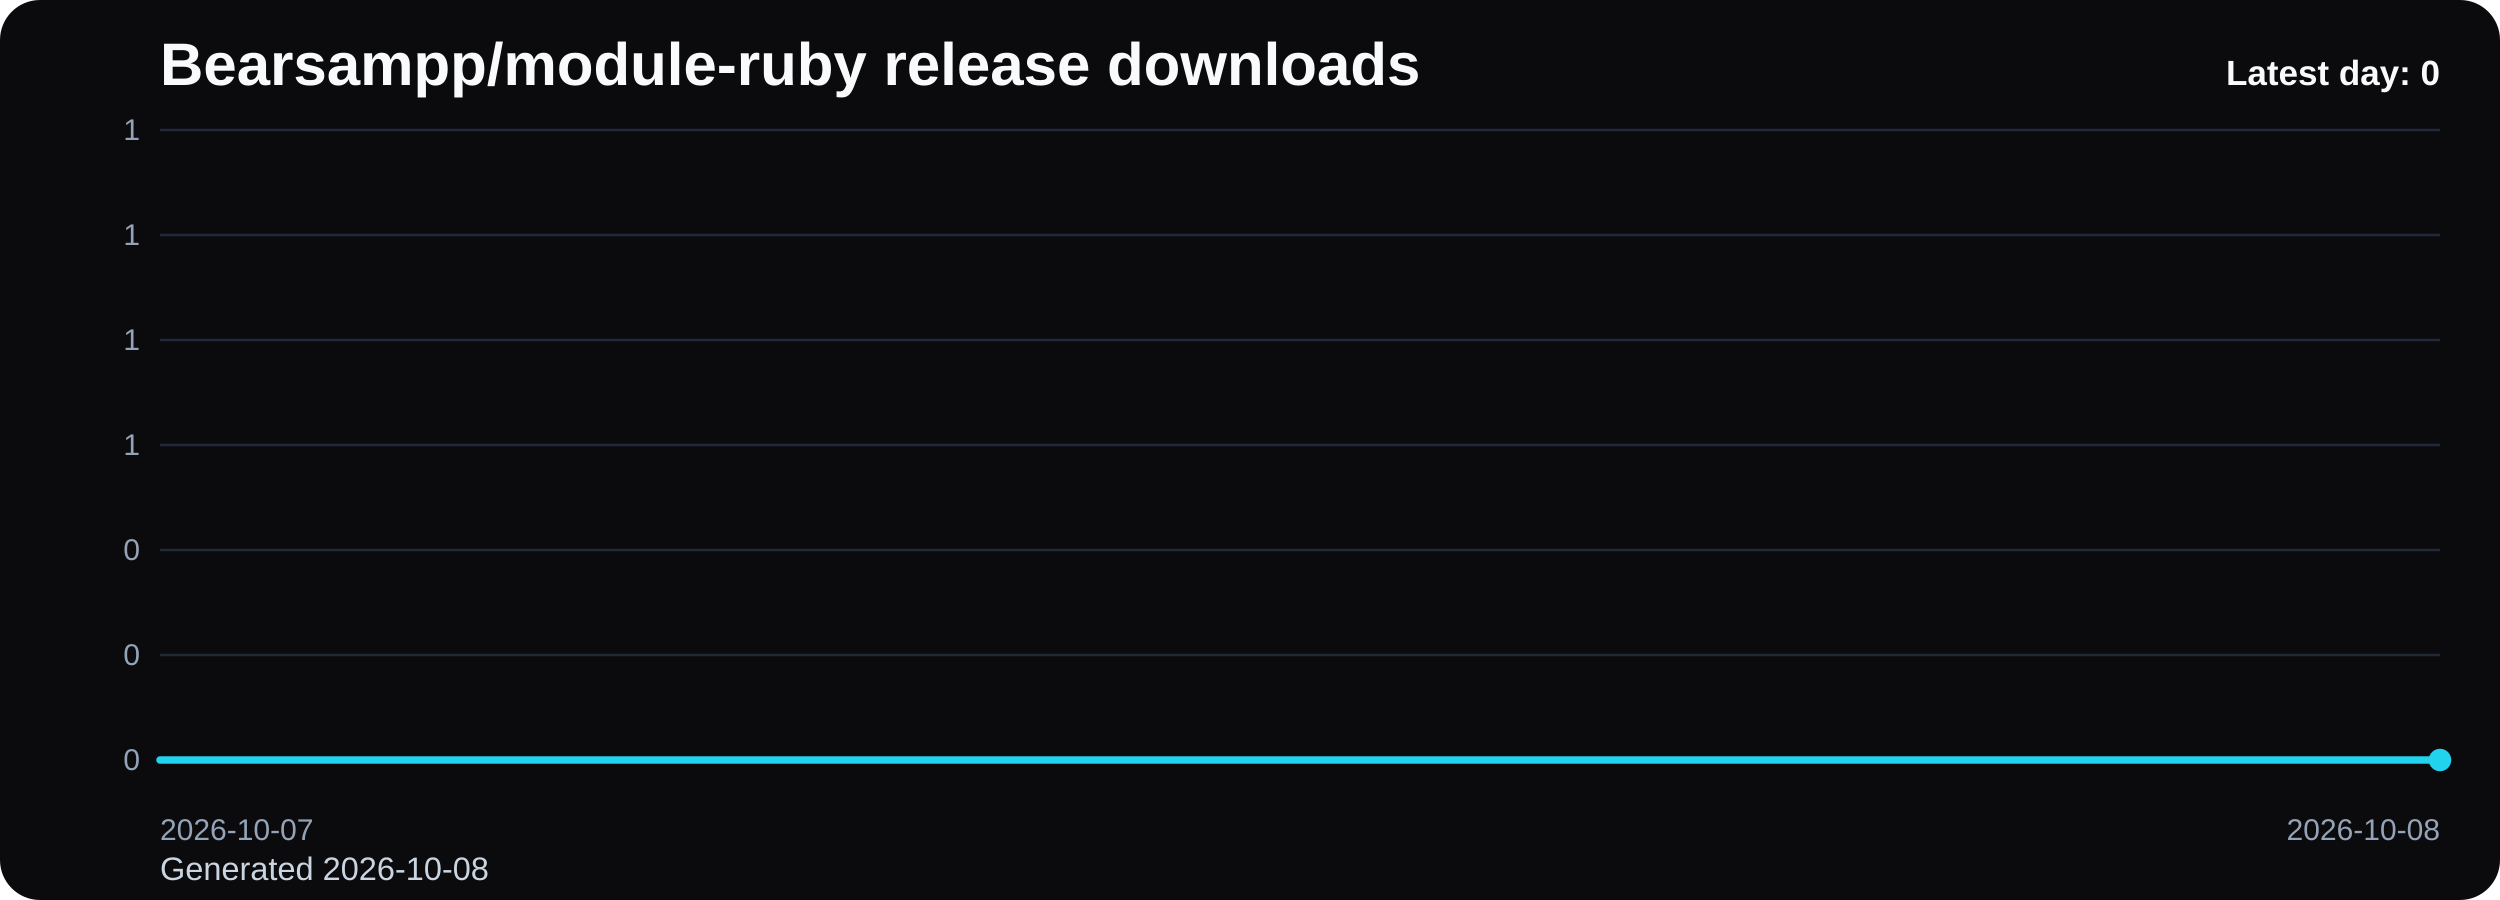
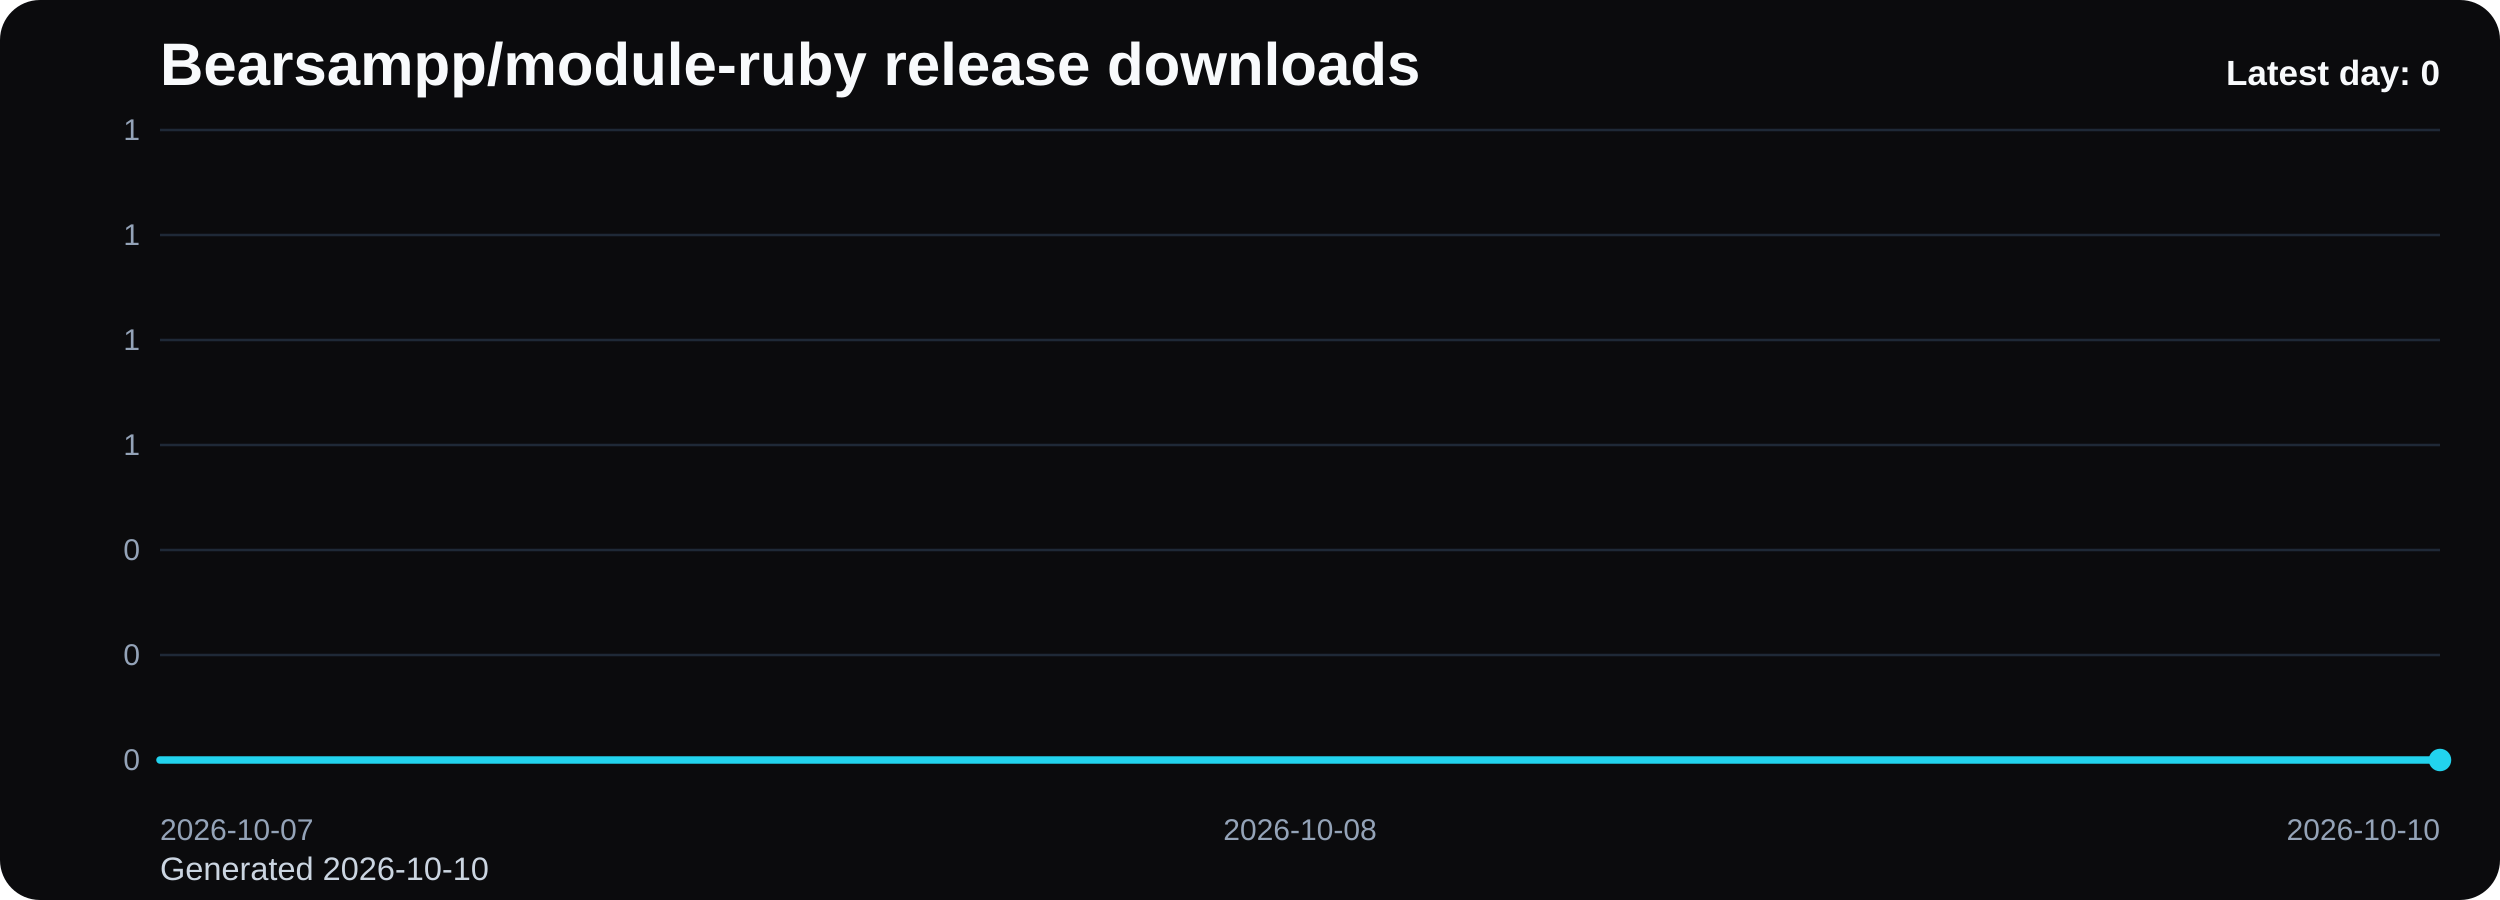
<svg xmlns="http://www.w3.org/2000/svg" viewBox="0 0 1000 360" role="img" aria-label="Bearsampp/module-ruby release downloads chart">
  <defs>
    <linearGradient id="fill-daily-black" x1="0" y1="0" x2="0" y2="1">
      <stop offset="0%" stop-color="#22d3ee" stop-opacity="0.32" />
      <stop offset="100%" stop-color="#22d3ee" stop-opacity="0.05" />
    </linearGradient>
    <style>
      .bg { fill: #0b0b0d; }
      .title { font: 700 24px Arial, sans-serif; fill: #f8fafc; }
      .sub { font: 400 13px Arial, sans-serif; fill: #cbd5e1; }
      .grid { stroke: #1f2937; stroke-width: 1; }
      .axis { font: 400 12px Arial, sans-serif; fill: #94a3b8; }
      .line { fill: none; stroke: #22d3ee; stroke-width: 3; stroke-linecap: round; stroke-linejoin: round; }
      .dot { fill: #22d3ee; }
      .value { font: 600 11px Arial, sans-serif; fill: #cbd5e1; }
      .latest { font: 700 14px Arial, sans-serif; fill: #f8fafc; }
    </style>
  </defs>
  <rect class="bg" x="0" y="0" width="1000" height="360" rx="16" />
  <text class="title" x="64" y="34">Bearsampp/module-ruby release downloads</text>
-   <text class="sub" x="64" y="352">Generated 2026-10-08</text>
+   <text class="sub" x="64" y="352">Generated 2026-10-10</text>
  <line x1="64" y1="52.00" x2="976" y2="52.00" class="grid" />
  <text x="56" y="56.00" text-anchor="end" class="axis">1</text>
  <line x1="64" y1="94.00" x2="976" y2="94.00" class="grid" />
  <text x="56" y="98.00" text-anchor="end" class="axis">1</text>
  <line x1="64" y1="136.00" x2="976" y2="136.00" class="grid" />
  <text x="56" y="140.00" text-anchor="end" class="axis">1</text>
  <line x1="64" y1="178.00" x2="976" y2="178.00" class="grid" />
  <text x="56" y="182.00" text-anchor="end" class="axis">1</text>
  <line x1="64" y1="220.00" x2="976" y2="220.00" class="grid" />
  <text x="56" y="224.00" text-anchor="end" class="axis">0</text>
  <line x1="64" y1="262.00" x2="976" y2="262.00" class="grid" />
  <text x="56" y="266.00" text-anchor="end" class="axis">0</text>
  <line x1="64" y1="304.00" x2="976" y2="304.00" class="grid" />
  <text x="56" y="308.00" text-anchor="end" class="axis">0</text>
-   <path d="M 64.00 304 L 64.00 304.00 L 976.00 304.00 L 976.00 304 Z" fill="url(#fill-daily-black)" />
-   <polyline class="line" points="64.00,304.00 976.00,304.00" />
+   <path d="M 64.00 304 L 64.00 304.00 L 520.00 304.00 L 976.00 304.00 L 976.00 304 Z" fill="url(#fill-daily-black)" />
+   <polyline class="line" points="64.00,304.00 520.00,304.00 976.00,304.00" />
  <circle class="dot" cx="976.00" cy="304.00" r="4.5" />
  <text class="axis" x="64.00" y="336" text-anchor="start">2026-10-07</text>
-   <text class="axis" x="976.00" y="336" text-anchor="end">2026-10-08</text>
+   <text class="axis" x="520.00" y="336" text-anchor="middle">2026-10-08</text>
+   <text class="axis" x="976.00" y="336" text-anchor="end">2026-10-10</text>
  <text class="latest" x="976" y="34" text-anchor="end">Latest day: 0</text>
</svg>
